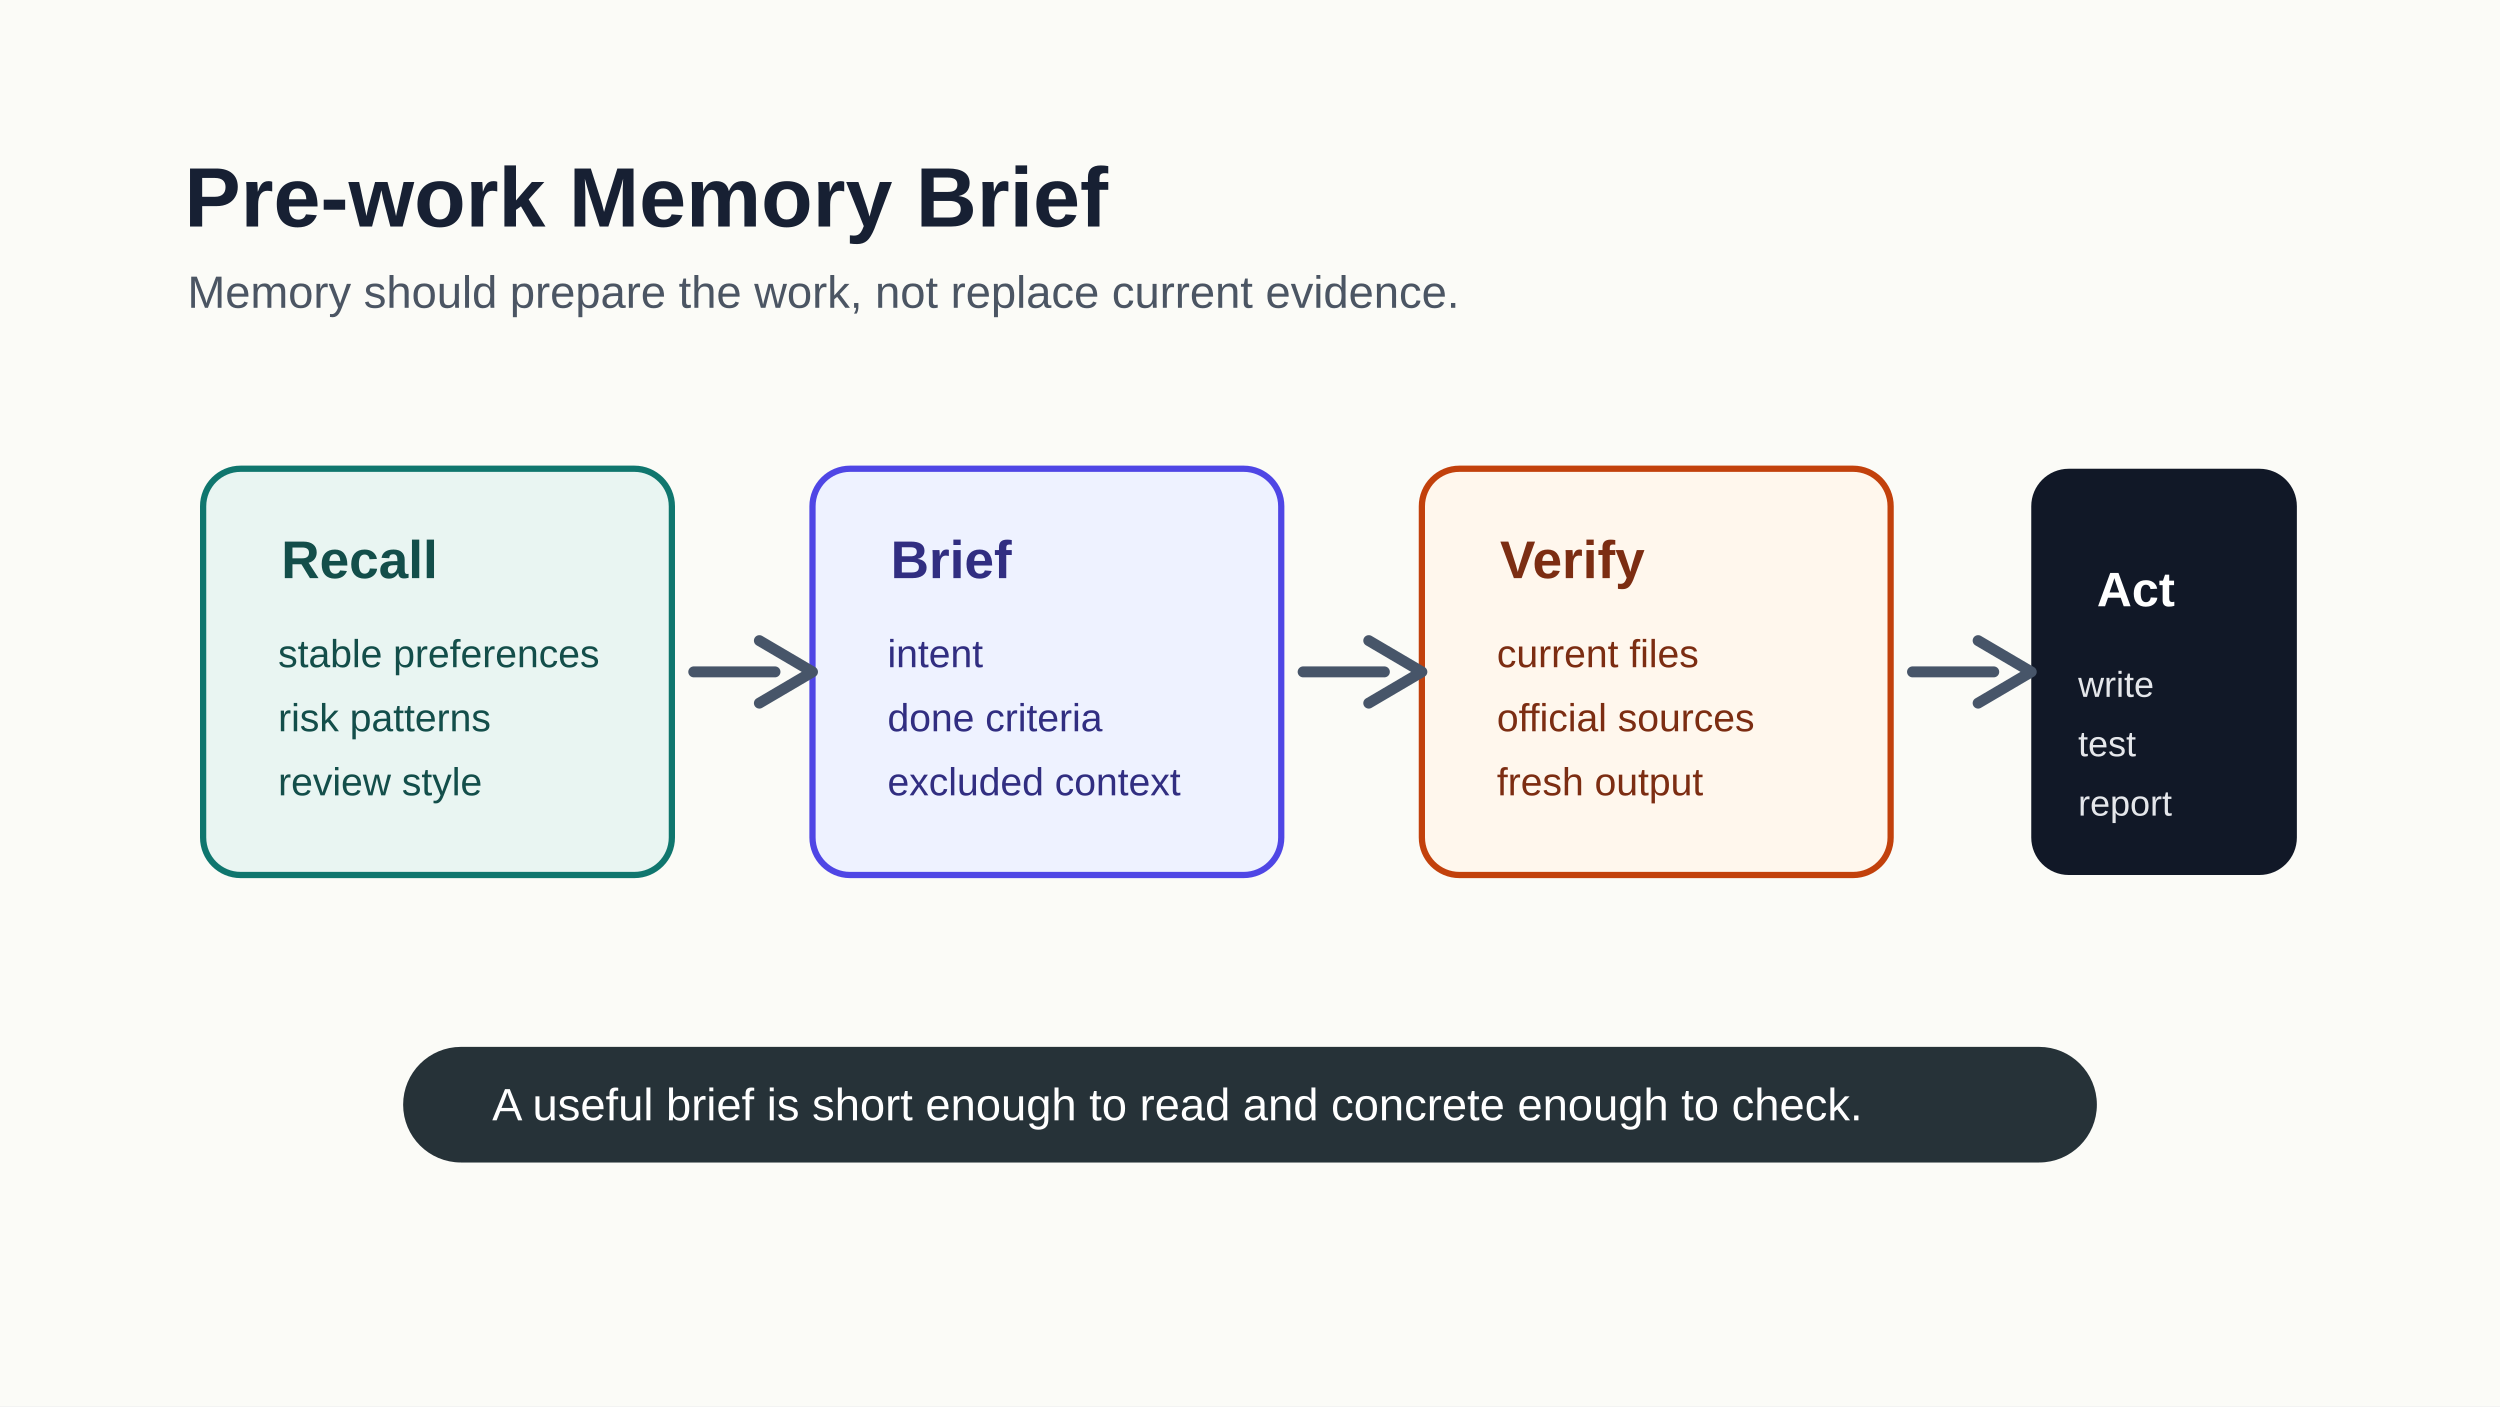
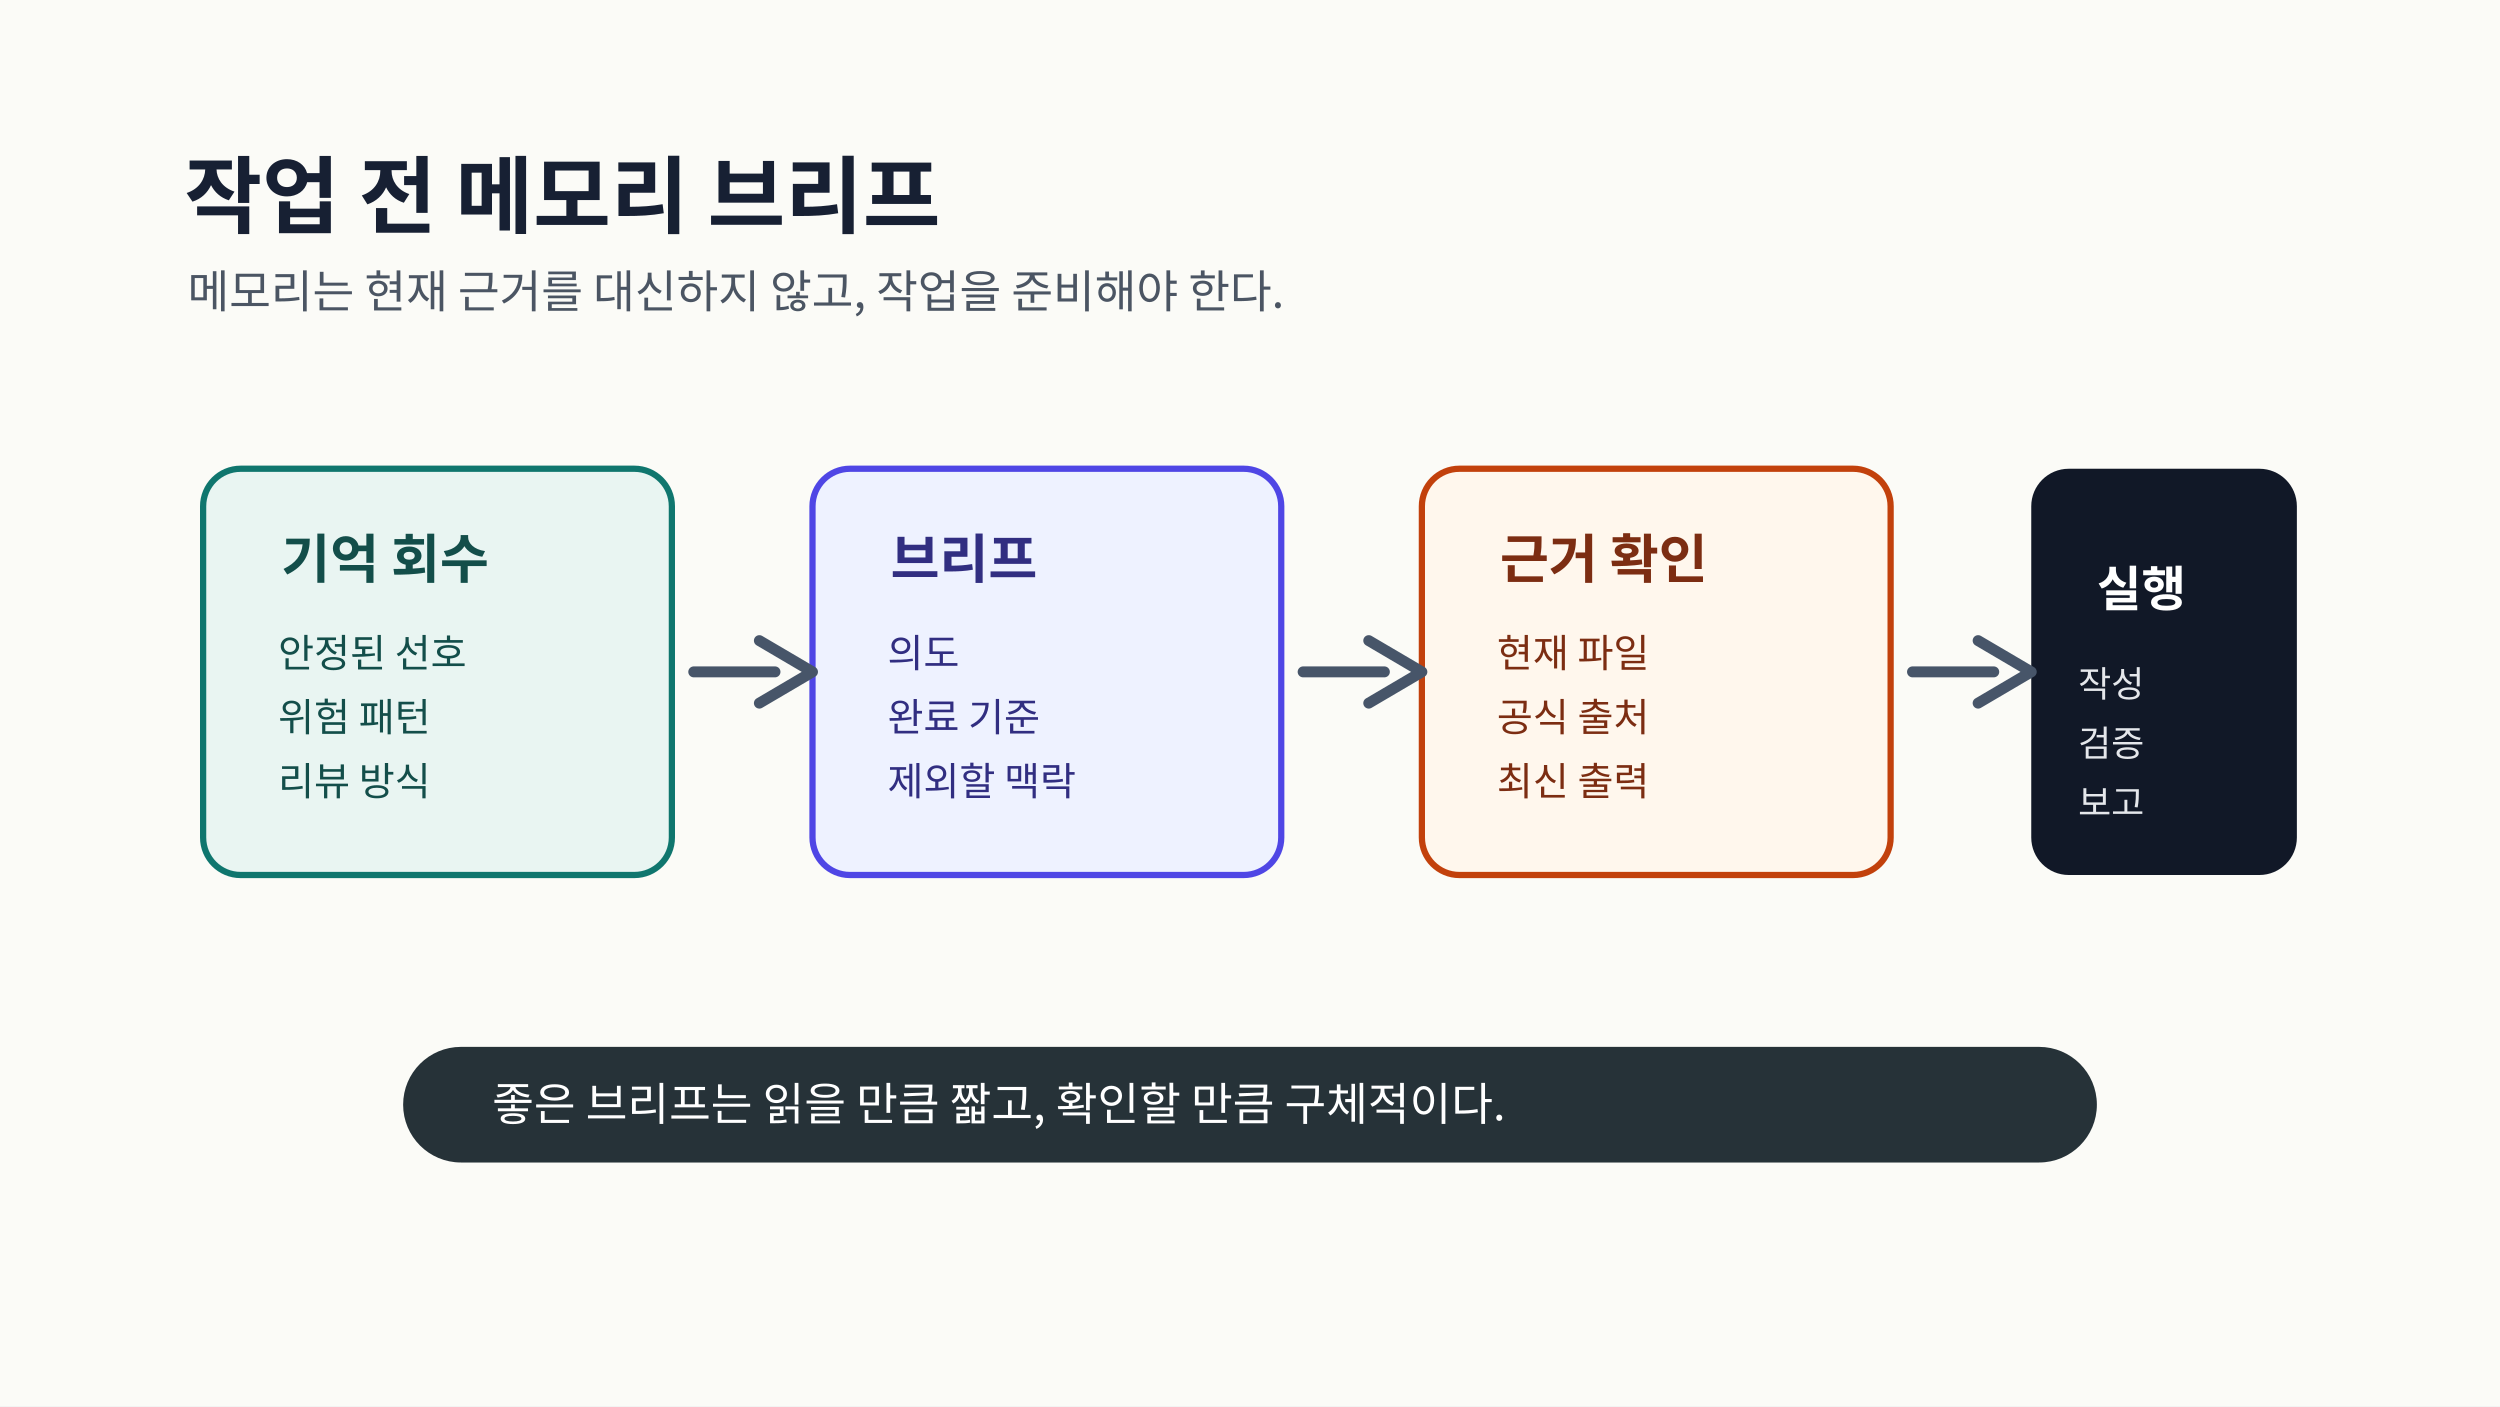
<svg xmlns="http://www.w3.org/2000/svg" width="1600" height="900" viewBox="0 0 1600 900" role="img" aria-labelledby="title desc">
  <rect width="1600" height="900" fill="#fbfbf7" />
-   <text x="118" y="145" font-family="Arial, Helvetica, sans-serif" font-size="54" font-weight="700" fill="#172033">Pre-work Memory Brief</text>
-   <text x="120" y="197" font-family="Arial, Helvetica, sans-serif" font-size="29" fill="#4b5563">Memory should prepare the work, not replace current evidence.</text>
+   <text x="118" y="145" font-family="Noto Sans CJK KR, Arial, Helvetica, sans-serif" font-size="54" font-weight="700" fill="#172033">작업 전 메모리 브리프</text>
+   <text x="120" y="197" font-family="Noto Sans CJK KR, Arial, Helvetica, sans-serif" font-size="29" fill="#4b5563">메모리는 현재 근거를 대신하지 않고, 작업을 준비해야 한다.</text>
  <rect x="130" y="300" width="300" height="260" rx="24" fill="#e9f5f2" stroke="#0f766e" stroke-width="4" />
-   <text x="180" y="370" font-family="Arial, Helvetica, sans-serif" font-size="34" font-weight="700" fill="#134e4a">Recall</text>
-   <text x="178" y="427" font-family="Arial, Helvetica, sans-serif" font-size="25" fill="#134e4a">stable preferences</text>
-   <text x="178" y="468" font-family="Arial, Helvetica, sans-serif" font-size="25" fill="#134e4a">risk patterns</text>
-   <text x="178" y="509" font-family="Arial, Helvetica, sans-serif" font-size="25" fill="#134e4a">review style</text>
+   <text x="180" y="370" font-family="Noto Sans CJK KR, Arial, Helvetica, sans-serif" font-size="34" font-weight="700" fill="#134e4a">기억 회수</text>
+   <text x="178" y="427" font-family="Noto Sans CJK KR, Arial, Helvetica, sans-serif" font-size="25" fill="#134e4a">안정된 선호</text>
+   <text x="178" y="468" font-family="Noto Sans CJK KR, Arial, Helvetica, sans-serif" font-size="25" fill="#134e4a">위험 패턴</text>
+   <text x="178" y="509" font-family="Noto Sans CJK KR, Arial, Helvetica, sans-serif" font-size="25" fill="#134e4a">리뷰 방식</text>
  <rect x="520" y="300" width="300" height="260" rx="24" fill="#eef2ff" stroke="#4f46e5" stroke-width="4" />
-   <text x="570" y="370" font-family="Arial, Helvetica, sans-serif" font-size="34" font-weight="700" fill="#312e81">Brief</text>
-   <text x="568" y="427" font-family="Arial, Helvetica, sans-serif" font-size="25" fill="#312e81">intent</text>
-   <text x="568" y="468" font-family="Arial, Helvetica, sans-serif" font-size="25" fill="#312e81">done criteria</text>
-   <text x="568" y="509" font-family="Arial, Helvetica, sans-serif" font-size="25" fill="#312e81">excluded context</text>
+   <text x="570" y="370" font-family="Noto Sans CJK KR, Arial, Helvetica, sans-serif" font-size="34" font-weight="700" fill="#312e81">브리프</text>
+   <text x="568" y="427" font-family="Noto Sans CJK KR, Arial, Helvetica, sans-serif" font-size="25" fill="#312e81">의도</text>
+   <text x="568" y="468" font-family="Noto Sans CJK KR, Arial, Helvetica, sans-serif" font-size="25" fill="#312e81">완료 기준</text>
+   <text x="568" y="509" font-family="Noto Sans CJK KR, Arial, Helvetica, sans-serif" font-size="25" fill="#312e81">제외할 맥락</text>
  <rect x="910" y="300" width="300" height="260" rx="24" fill="#fff7ed" stroke="#c2410c" stroke-width="4" />
-   <text x="960" y="370" font-family="Arial, Helvetica, sans-serif" font-size="34" font-weight="700" fill="#7c2d12">Verify</text>
-   <text x="958" y="427" font-family="Arial, Helvetica, sans-serif" font-size="25" fill="#7c2d12">current files</text>
-   <text x="958" y="468" font-family="Arial, Helvetica, sans-serif" font-size="25" fill="#7c2d12">official sources</text>
-   <text x="958" y="509" font-family="Arial, Helvetica, sans-serif" font-size="25" fill="#7c2d12">fresh output</text>
+   <text x="960" y="370" font-family="Noto Sans CJK KR, Arial, Helvetica, sans-serif" font-size="34" font-weight="700" fill="#7c2d12">근거 확인</text>
+   <text x="958" y="427" font-family="Noto Sans CJK KR, Arial, Helvetica, sans-serif" font-size="25" fill="#7c2d12">현재 파일</text>
+   <text x="958" y="468" font-family="Noto Sans CJK KR, Arial, Helvetica, sans-serif" font-size="25" fill="#7c2d12">공식 출처</text>
+   <text x="958" y="509" font-family="Noto Sans CJK KR, Arial, Helvetica, sans-serif" font-size="25" fill="#7c2d12">최신 출력</text>
  <rect x="1300" y="300" width="170" height="260" rx="24" fill="#111827" />
-   <text x="1342" y="388" font-family="Arial, Helvetica, sans-serif" font-size="31" font-weight="700" fill="#ffffff">Act</text>
-   <text x="1330" y="446" font-family="Arial, Helvetica, sans-serif" font-size="23" fill="#e5e7eb">write</text>
-   <text x="1330" y="484" font-family="Arial, Helvetica, sans-serif" font-size="23" fill="#e5e7eb">test</text>
-   <text x="1330" y="522" font-family="Arial, Helvetica, sans-serif" font-size="23" fill="#e5e7eb">report</text>
+   <text x="1342" y="388" font-family="Noto Sans CJK KR, Arial, Helvetica, sans-serif" font-size="31" font-weight="700" fill="#ffffff">실행</text>
+   <text x="1330" y="446" font-family="Noto Sans CJK KR, Arial, Helvetica, sans-serif" font-size="23" fill="#e5e7eb">작성</text>
+   <text x="1330" y="484" font-family="Noto Sans CJK KR, Arial, Helvetica, sans-serif" font-size="23" fill="#e5e7eb">검증</text>
+   <text x="1330" y="522" font-family="Noto Sans CJK KR, Arial, Helvetica, sans-serif" font-size="23" fill="#e5e7eb">보고</text>
  <path d="M444 430 H496" stroke="#475569" stroke-width="7" stroke-linecap="round" />
  <path d="M486 410 L520 430 L486 450" fill="none" stroke="#475569" stroke-width="7" stroke-linecap="round" stroke-linejoin="round" />
  <path d="M834 430 H886" stroke="#475569" stroke-width="7" stroke-linecap="round" />
  <path d="M876 410 L910 430 L876 450" fill="none" stroke="#475569" stroke-width="7" stroke-linecap="round" stroke-linejoin="round" />
  <path d="M1224 430 H1276" stroke="#475569" stroke-width="7" stroke-linecap="round" />
  <path d="M1266 410 L1300 430 L1266 450" fill="none" stroke="#475569" stroke-width="7" stroke-linecap="round" stroke-linejoin="round" />
  <rect x="258" y="670" width="1084" height="74" rx="37" fill="#263238" />
-   <text x="315" y="717" font-family="Arial, Helvetica, sans-serif" font-size="29" fill="#ffffff">A useful brief is short enough to read and concrete enough to check.</text>
+   <text x="315" y="717" font-family="Noto Sans CJK KR, Arial, Helvetica, sans-serif" font-size="29" fill="#ffffff">좋은 브리프는 읽을 만큼 짧고, 확인할 만큼 구체적이다.</text>
</svg>
